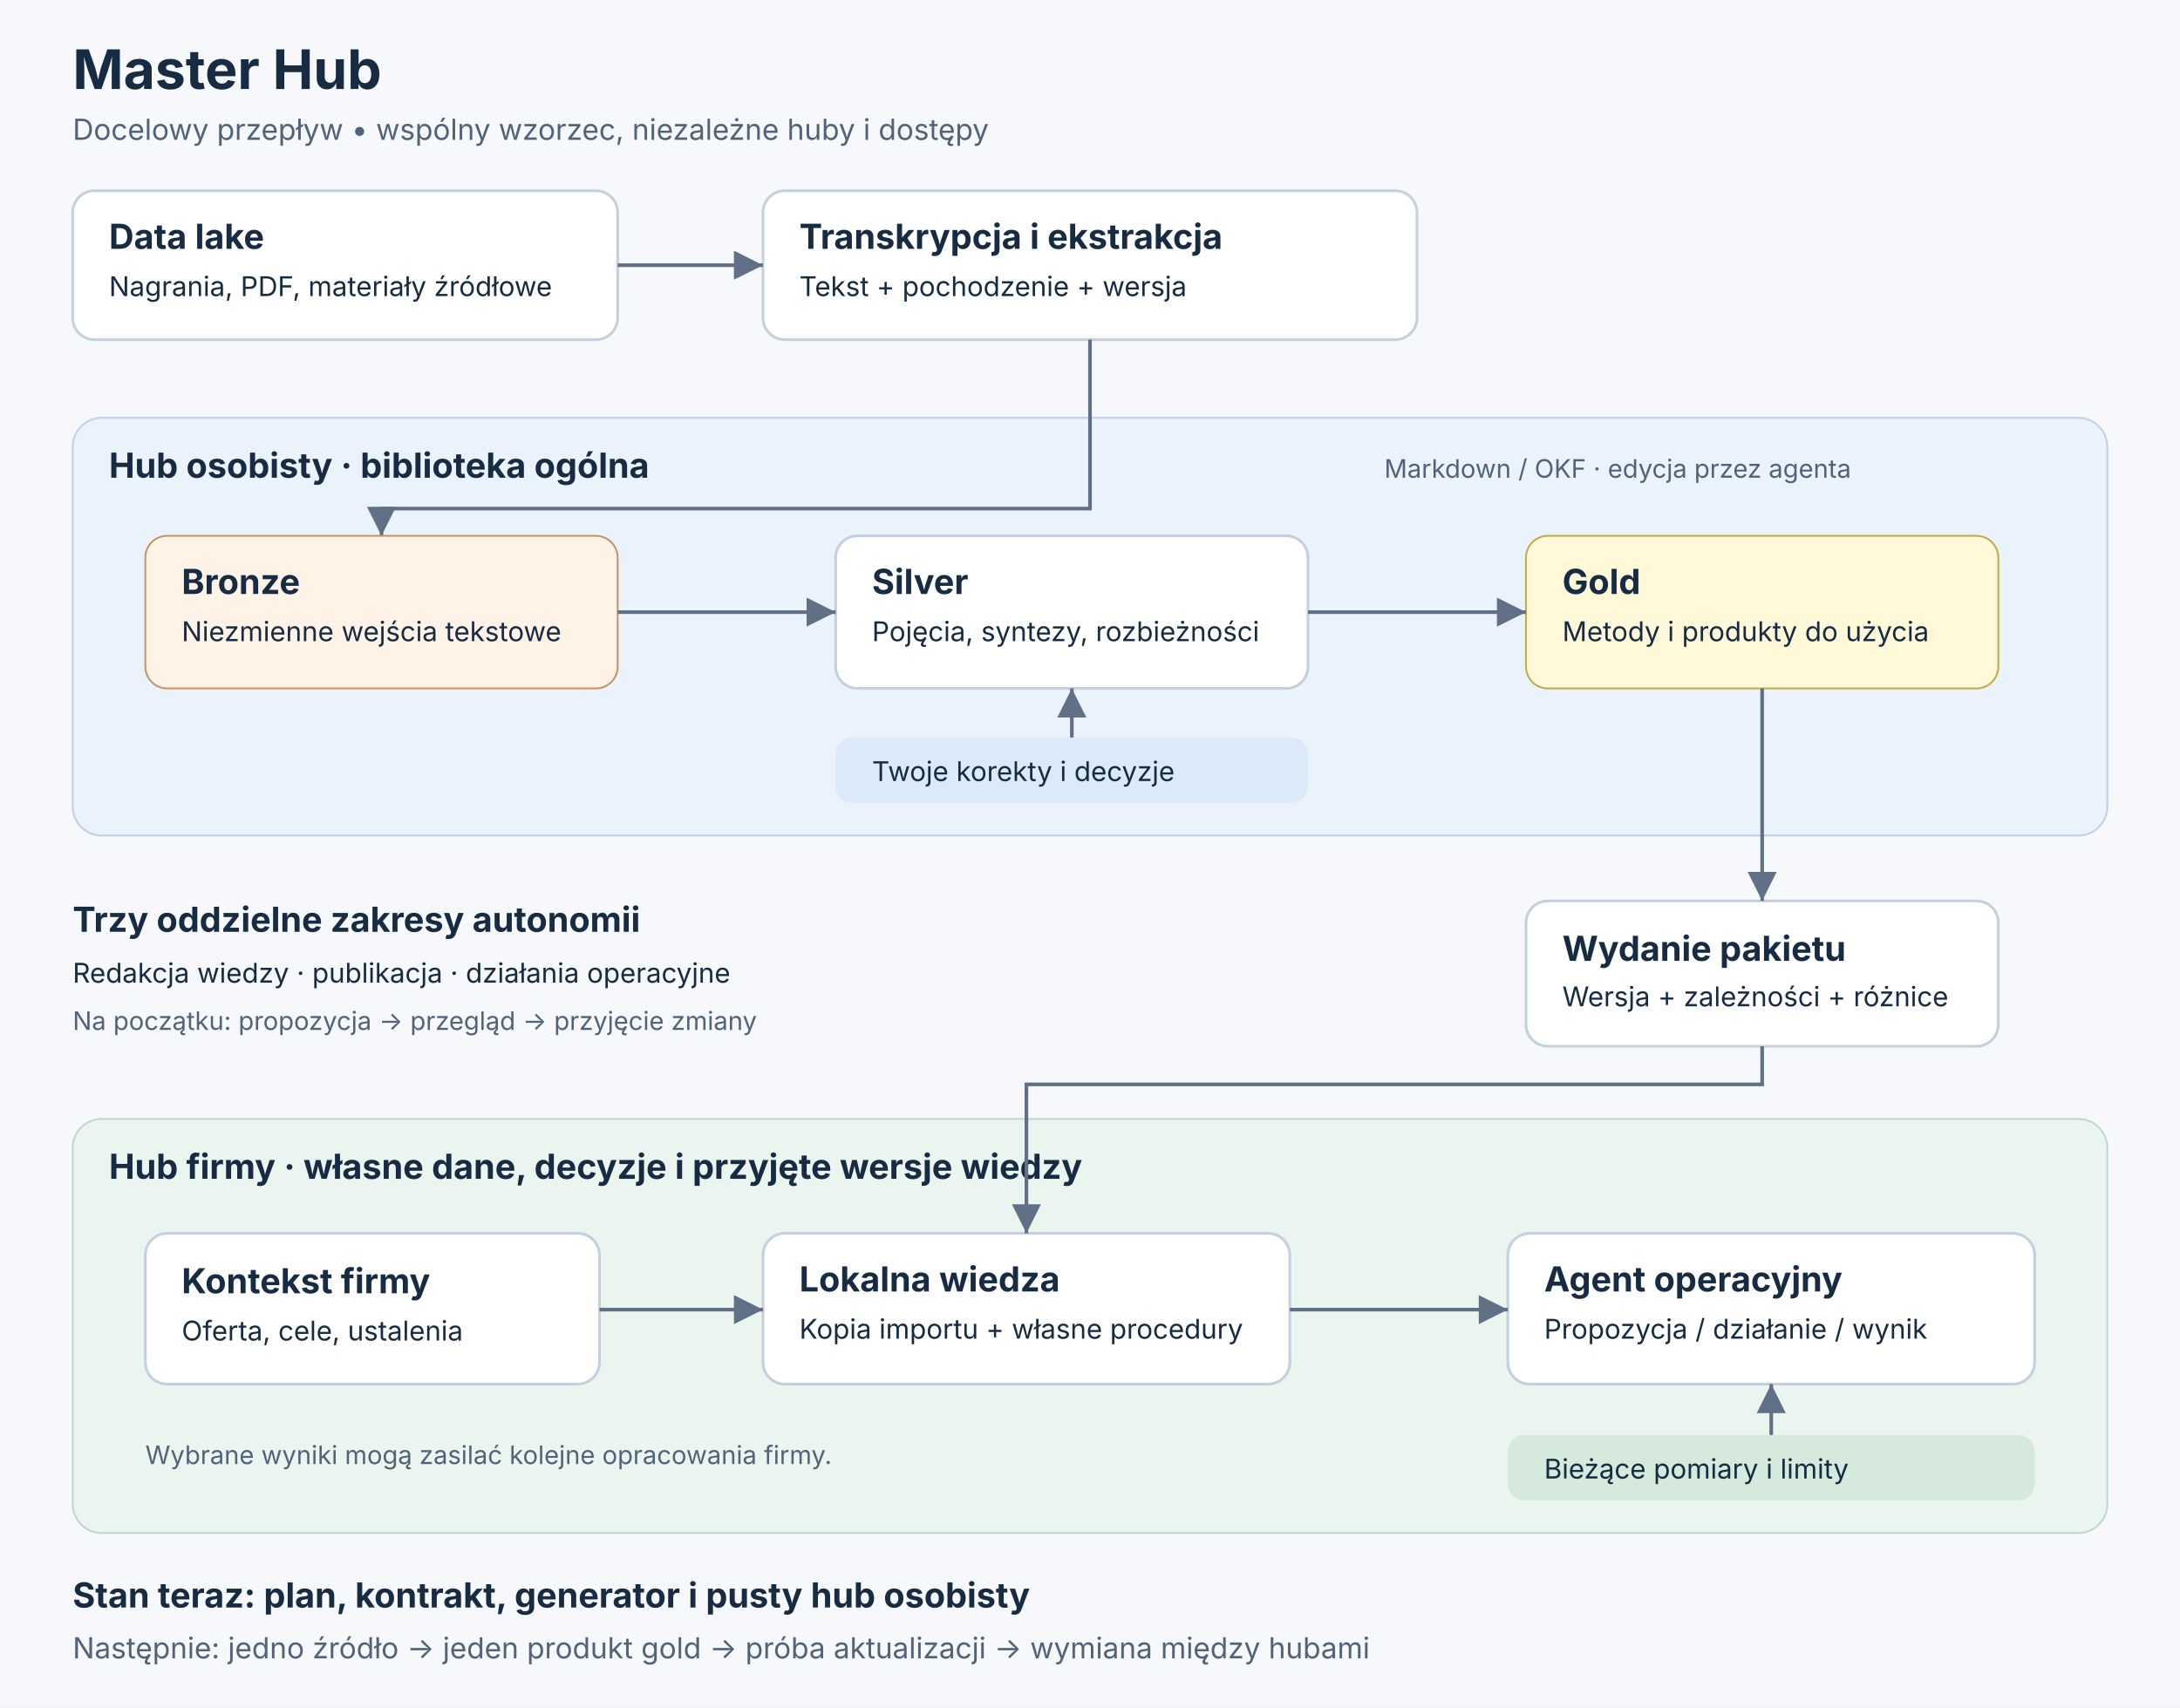
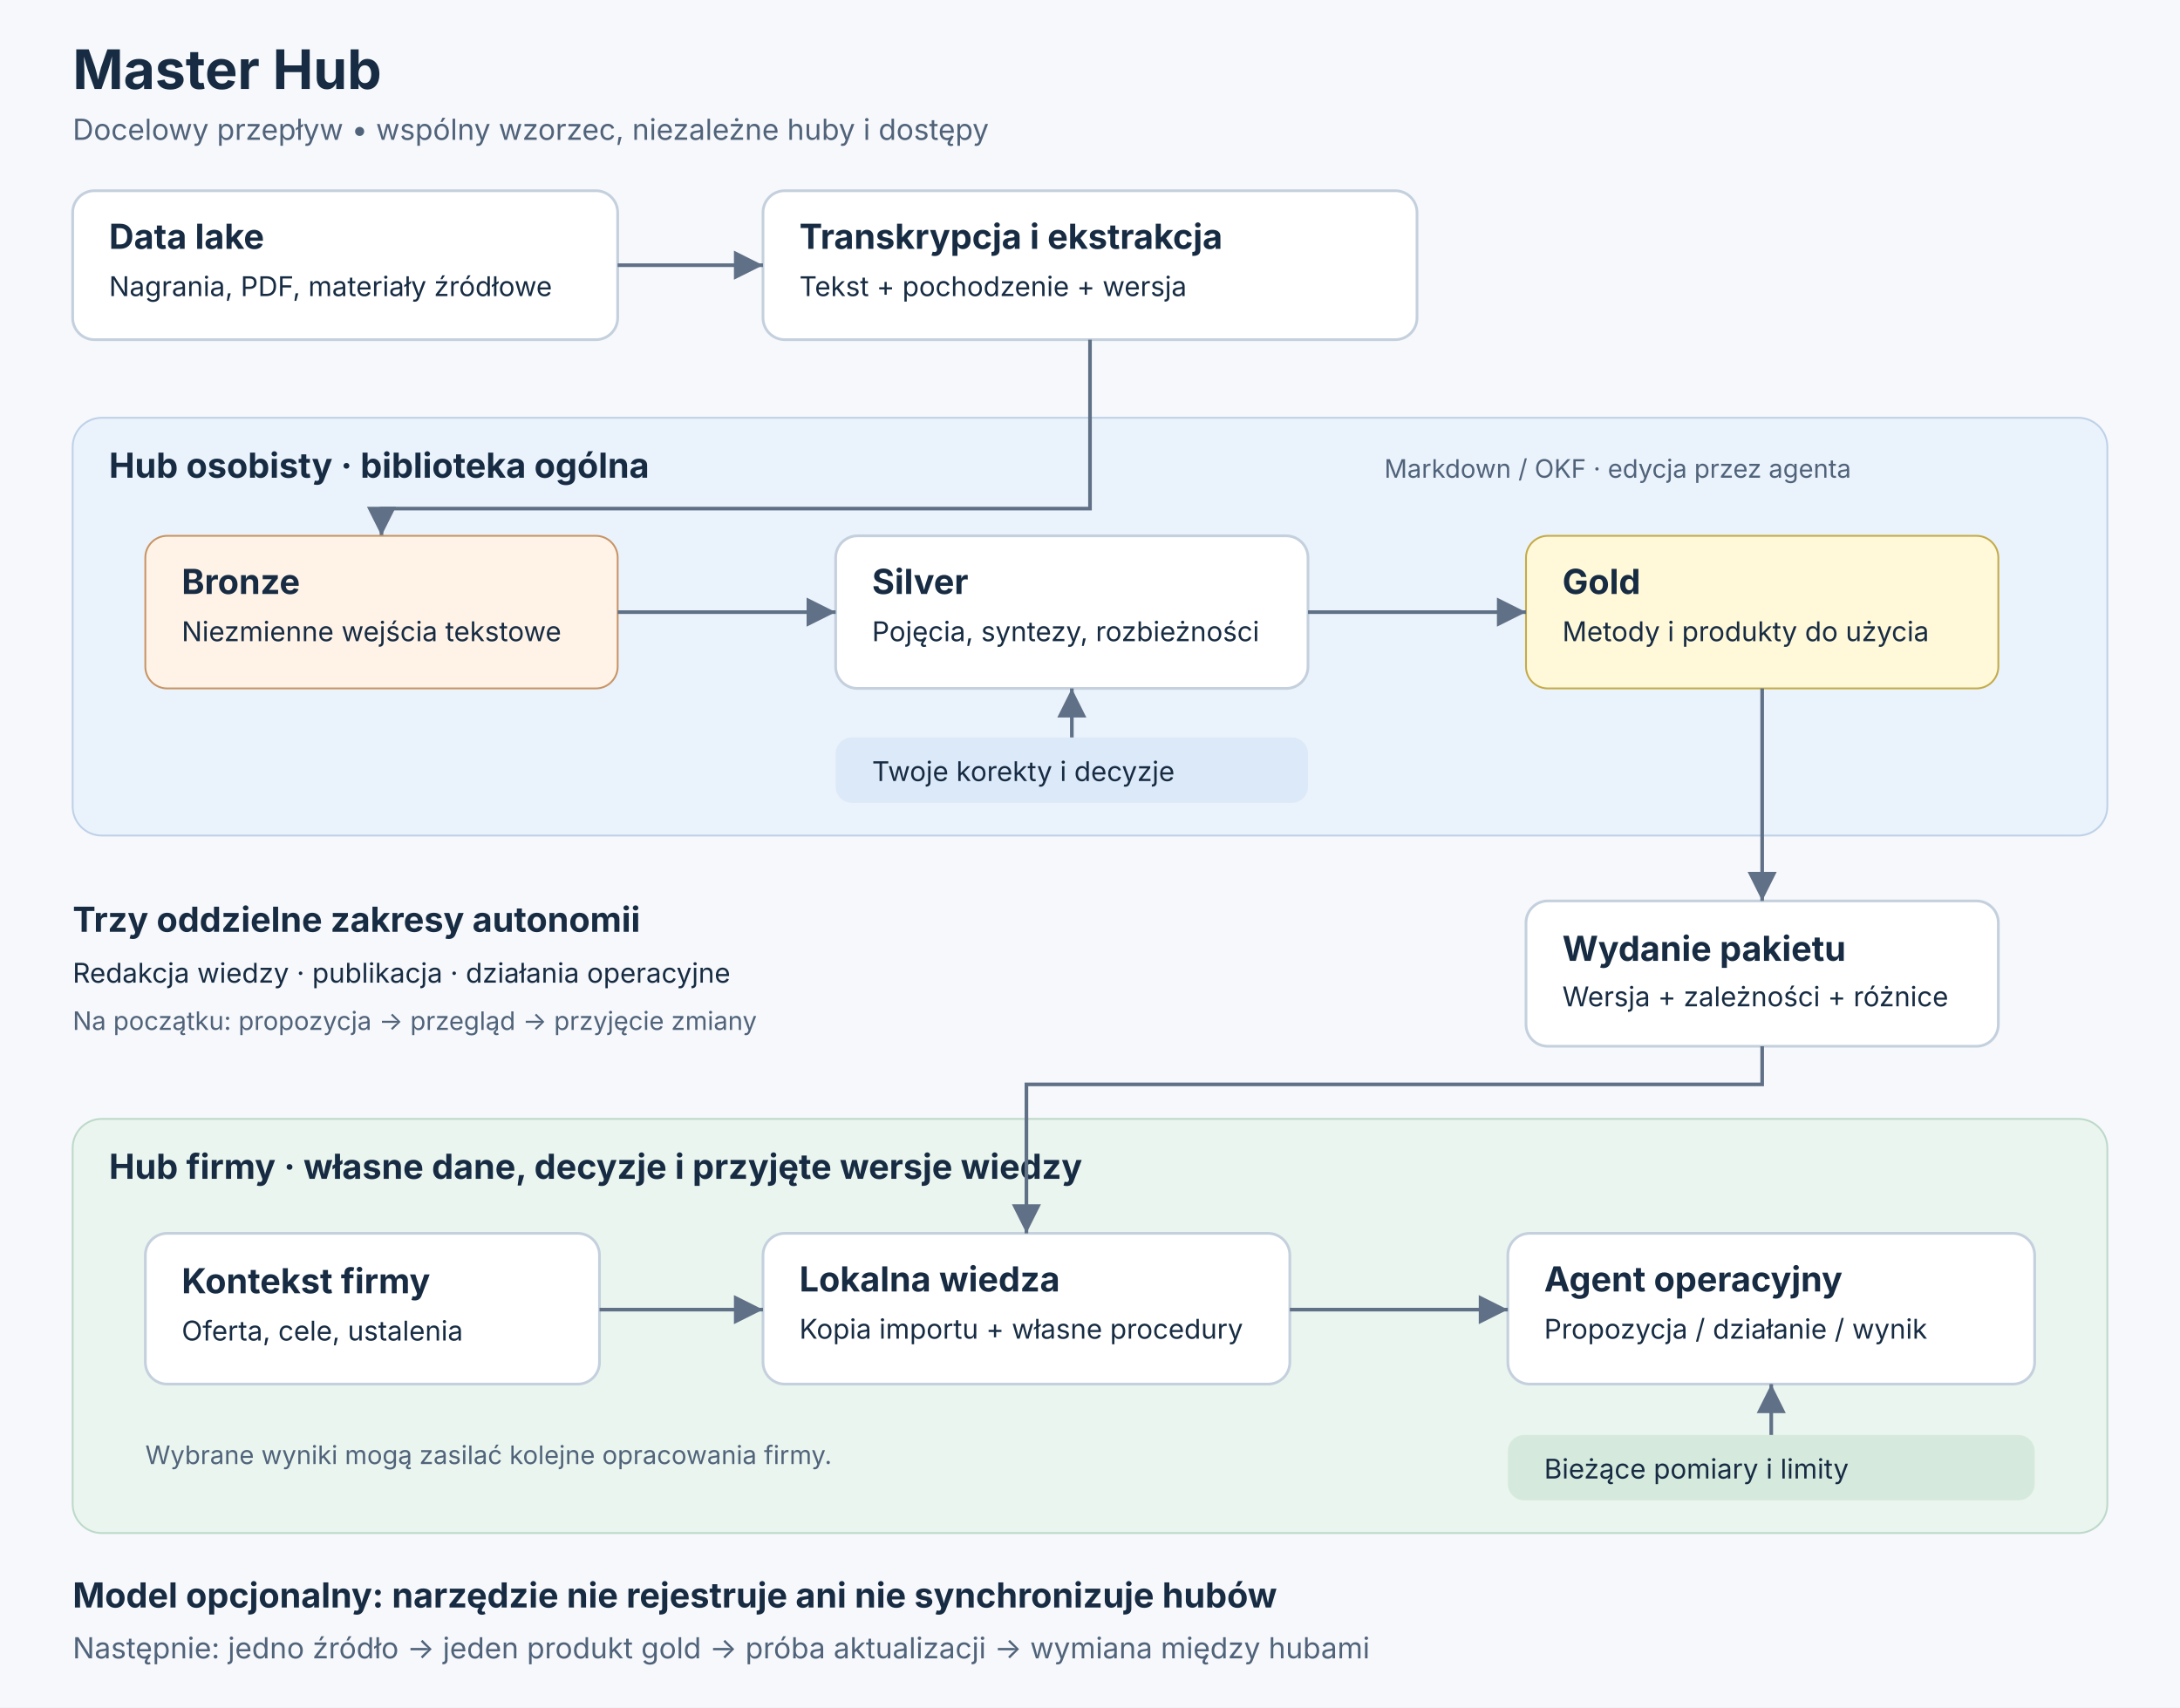
<svg xmlns="http://www.w3.org/2000/svg" width="1200" height="940" viewBox="0 0 1200 940" role="img" aria-labelledby="title desc">
  <defs>
    <marker id="arrow" markerWidth="10" markerHeight="10" refX="8" refY="4" orient="auto">
      <path d="M0,0 L8,4 L0,8" fill="#607087" />
    </marker>
    <style>
      text { font-family: -apple-system, BlinkMacSystemFont, 'Segoe UI', sans-serif; fill: #172c43; }
      .title { font-size: 30px; font-weight: 700; }
      .subtitle { font-size: 16px; fill: #50637a; }
      .label { font-size: 19px; font-weight: 650; }
      .body { font-size: 15px; }
      .small { font-size: 14px; fill: #50637a; }
      .box { fill: white; stroke: #c4d0dd; stroke-width: 1.5; rx: 12; }
      .edge { fill: none; stroke: #607087; stroke-width: 2; marker-end: url(#arrow); }
    </style>
  </defs>
  <rect width="1200" height="940" fill="#f6f8fb" />
  <text x="40" y="49" class="title">Master Hub</text>
  <text x="40" y="77" class="subtitle">Docelowy przepływ • wspólny wzorzec, niezależne huby i dostępy</text>
  <rect x="40" y="105" width="300" height="82" class="box" />
  <text x="60" y="137" class="label">Data lake</text>
  <text x="60" y="163" class="body">Nagrania, PDF, materiały źródłowe</text>
  <rect x="420" y="105" width="360" height="82" class="box" />
  <text x="440" y="137" class="label">Transkrypcja i ekstrakcja</text>
  <text x="440" y="163" class="body">Tekst + pochodzenie + wersja</text>
  <path d="M340 146 H420" class="edge" />
  <rect x="40" y="230" width="1120" height="230" rx="16" fill="#eaf2fb" stroke="#bed1e8" />
  <text x="60" y="263" class="label">Hub osobisty · biblioteka ogólna</text>
  <text x="762" y="263" class="small">Markdown / OKF · edycja przez agenta</text>
  <path d="M600 187 V280 H210 V295" class="edge" />
  <rect x="80" y="295" width="260" height="84" rx="12" fill="#fff3e8" stroke="#c89465" />
  <text x="100" y="327" class="label">Bronze</text>
  <text x="100" y="353" class="body">Niezmienne wejścia tekstowe</text>
  <rect x="460" y="295" width="260" height="84" class="box" />
  <text x="480" y="327" class="label">Silver</text>
  <text x="480" y="353" class="body">Pojęcia, syntezy, rozbieżności</text>
  <rect x="840" y="295" width="260" height="84" rx="12" fill="#fff8d9" stroke="#c4ab48" />
  <text x="860" y="327" class="label">Gold</text>
  <text x="860" y="353" class="body">Metody i produkty do użycia</text>
  <path d="M340 337 H460" class="edge" />
  <path d="M720 337 H840" class="edge" />
  <rect x="460" y="406" width="260" height="36" rx="9" fill="#dce9f8" />
  <text x="480" y="430" class="body">Twoje korekty i decyzje</text>
  <path d="M590 406 V379" class="edge" />
  <rect x="840" y="496" width="260" height="80" class="box" />
  <text x="860" y="529" class="label">Wydanie pakietu</text>
  <text x="860" y="554" class="body">Wersja + zależności + różnice</text>
  <path d="M970 379 V496" class="edge" />
  <text x="40" y="513" class="label">Trzy oddzielne zakresy autonomii</text>
  <text x="40" y="541" class="body">Redakcja wiedzy · publikacja · działania operacyjne</text>
  <text x="40" y="567" class="small">Na początku: propozycja → przegląd → przyjęcie zmiany</text>
  <rect x="40" y="616" width="1120" height="228" rx="16" fill="#eaf5ef" stroke="#bdd9c9" />
  <text x="60" y="649" class="label">Hub firmy · własne dane, decyzje i przyjęte wersje wiedzy</text>
  <rect x="80" y="679" width="250" height="83" class="box" />
  <text x="100" y="712" class="label">Kontekst firmy</text>
  <text x="100" y="738" class="body">Oferta, cele, ustalenia</text>
  <rect x="420" y="679" width="290" height="83" class="box" />
  <text x="440" y="711" class="label">Lokalna wiedza</text>
  <text x="440" y="737" class="body">Kopia importu + własne procedury</text>
  <rect x="830" y="679" width="290" height="83" class="box" />
  <text x="850" y="711" class="label">Agent operacyjny</text>
  <text x="850" y="737" class="body">Propozycja / działanie / wynik</text>
  <path d="M970 576 V597 H565 V679" class="edge" />
  <path d="M330 721 H420" class="edge" />
  <path d="M710 721 H830" class="edge" />
  <rect x="830" y="790" width="290" height="36" rx="9" fill="#d5eadd" />
  <text x="850" y="814" class="body">Bieżące pomiary i limity</text>
  <path d="M975 790 V762" class="edge" />
  <text x="80" y="806" class="small">Wybrane wyniki mogą zasilać kolejne opracowania firmy.</text>
-   <text x="40" y="885" class="label">Stan teraz: plan, kontrakt, generator i pusty hub osobisty</text>
+   <text x="40" y="885" class="label">Model opcjonalny: narzędzie nie rejestruje ani nie synchronizuje hubów</text>
  <text x="40" y="913" class="subtitle">Następnie: jedno źródło → jeden produkt gold → próba aktualizacji → wymiana między hubami</text>
</svg>
